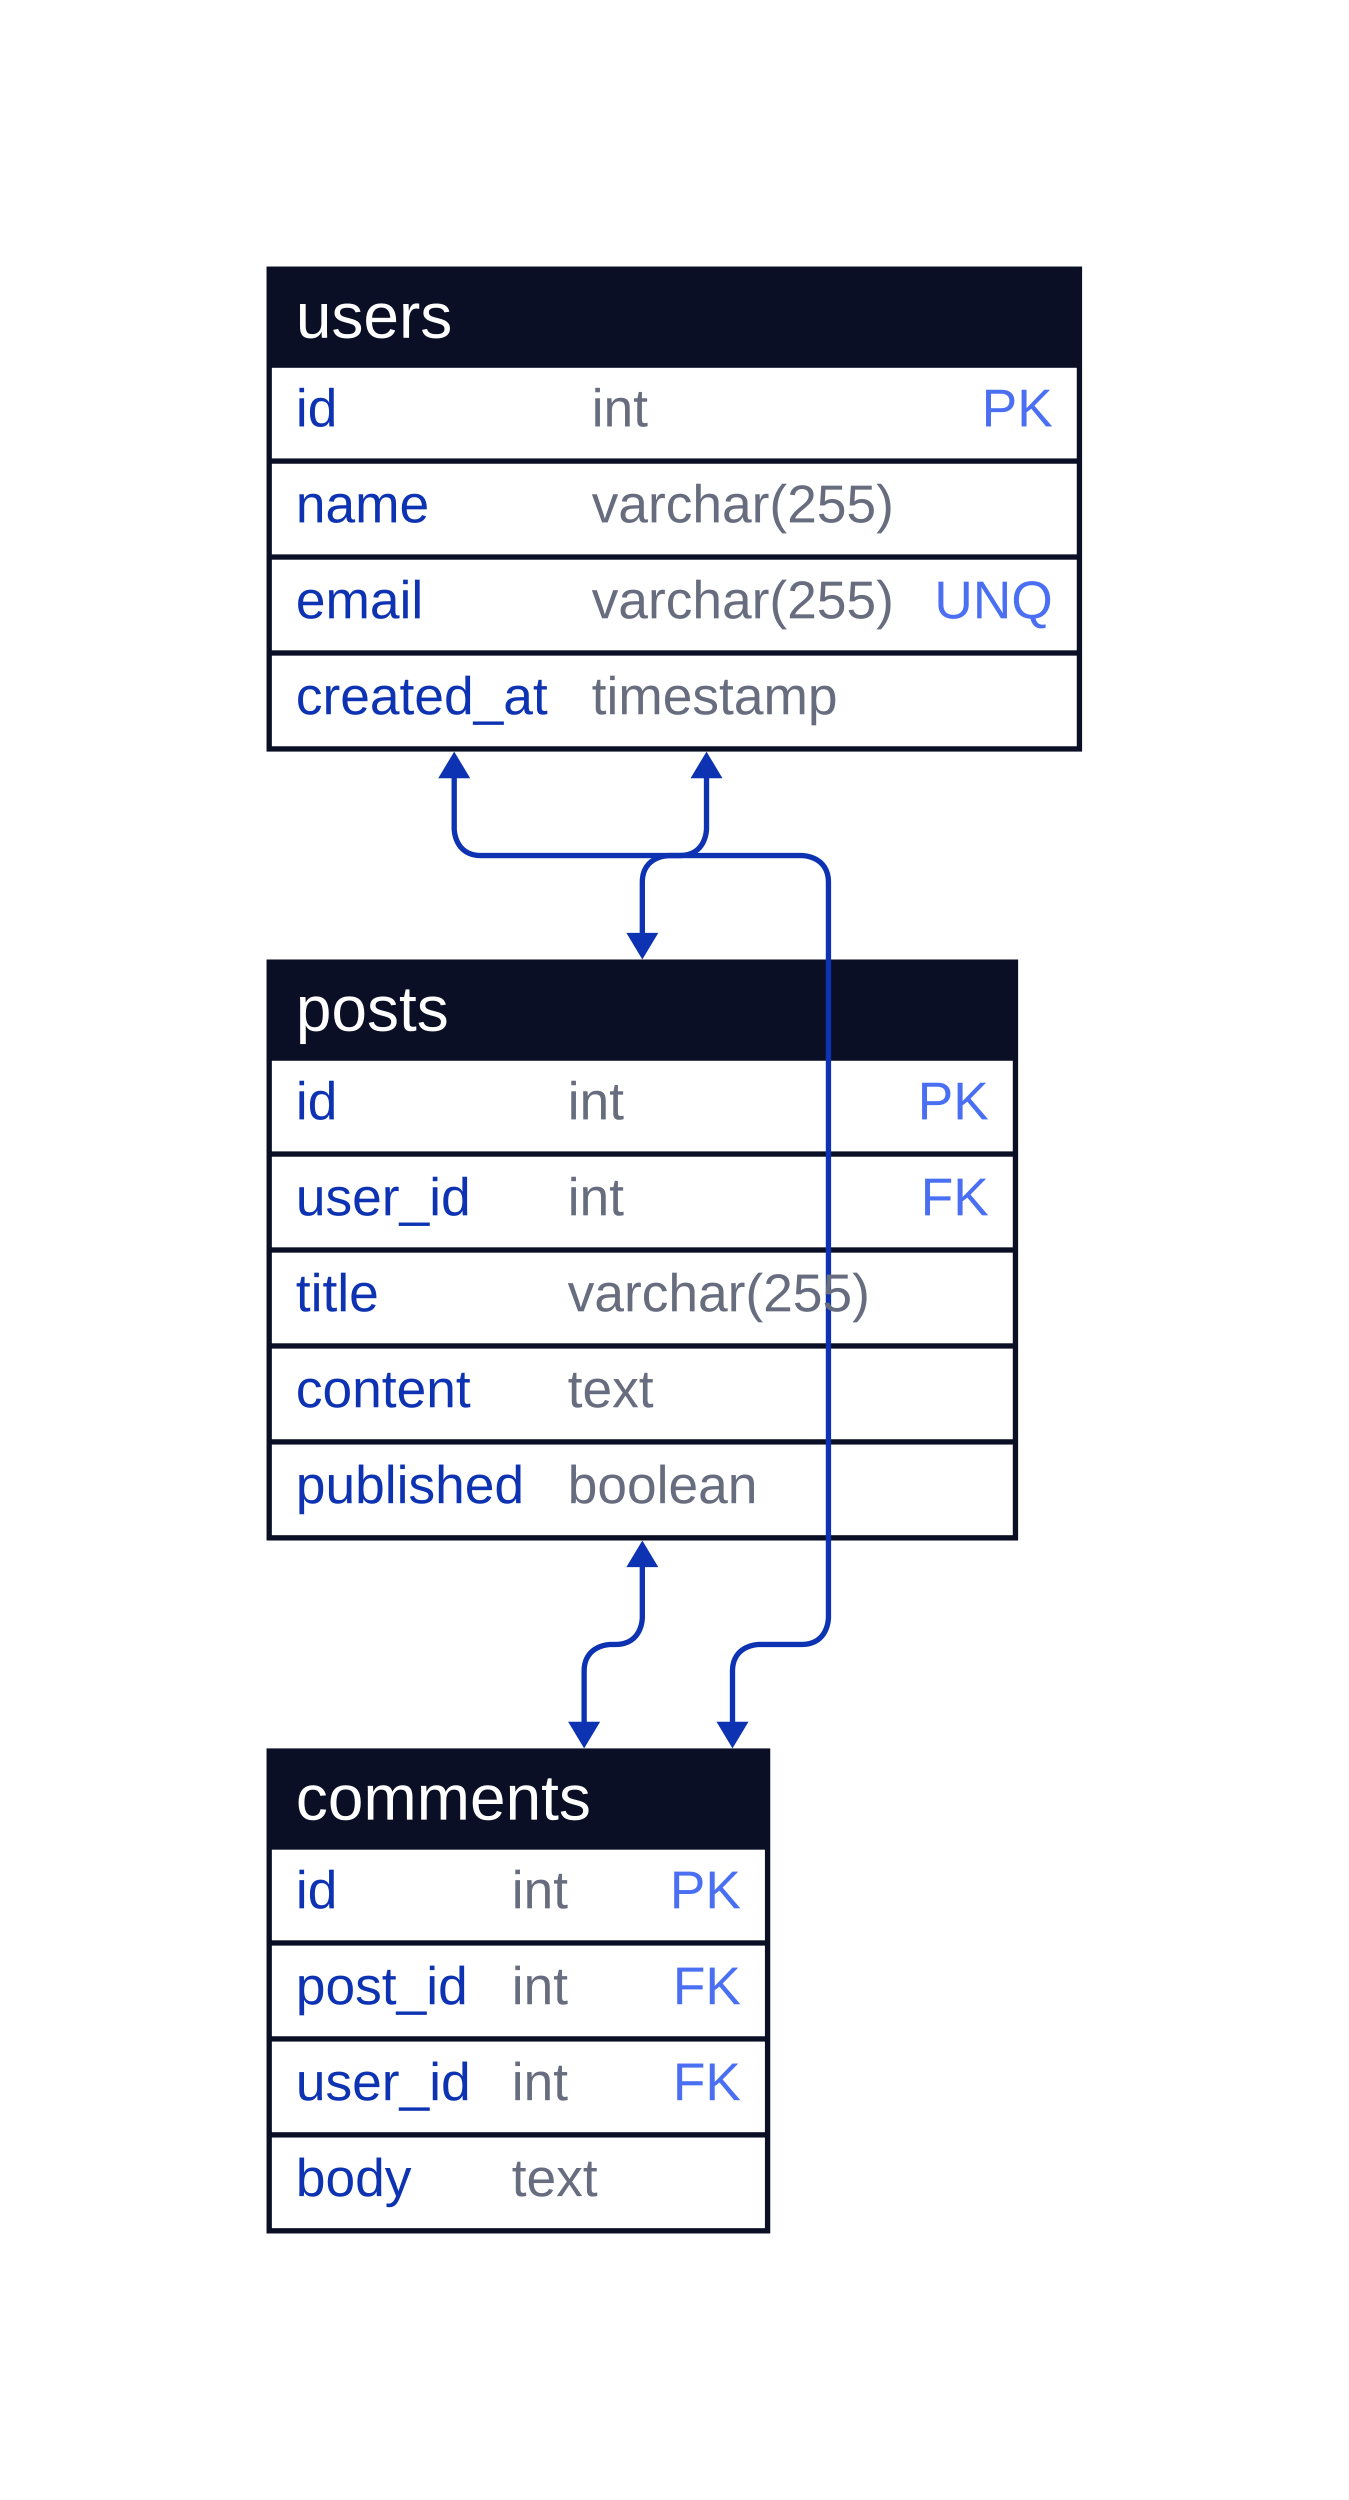
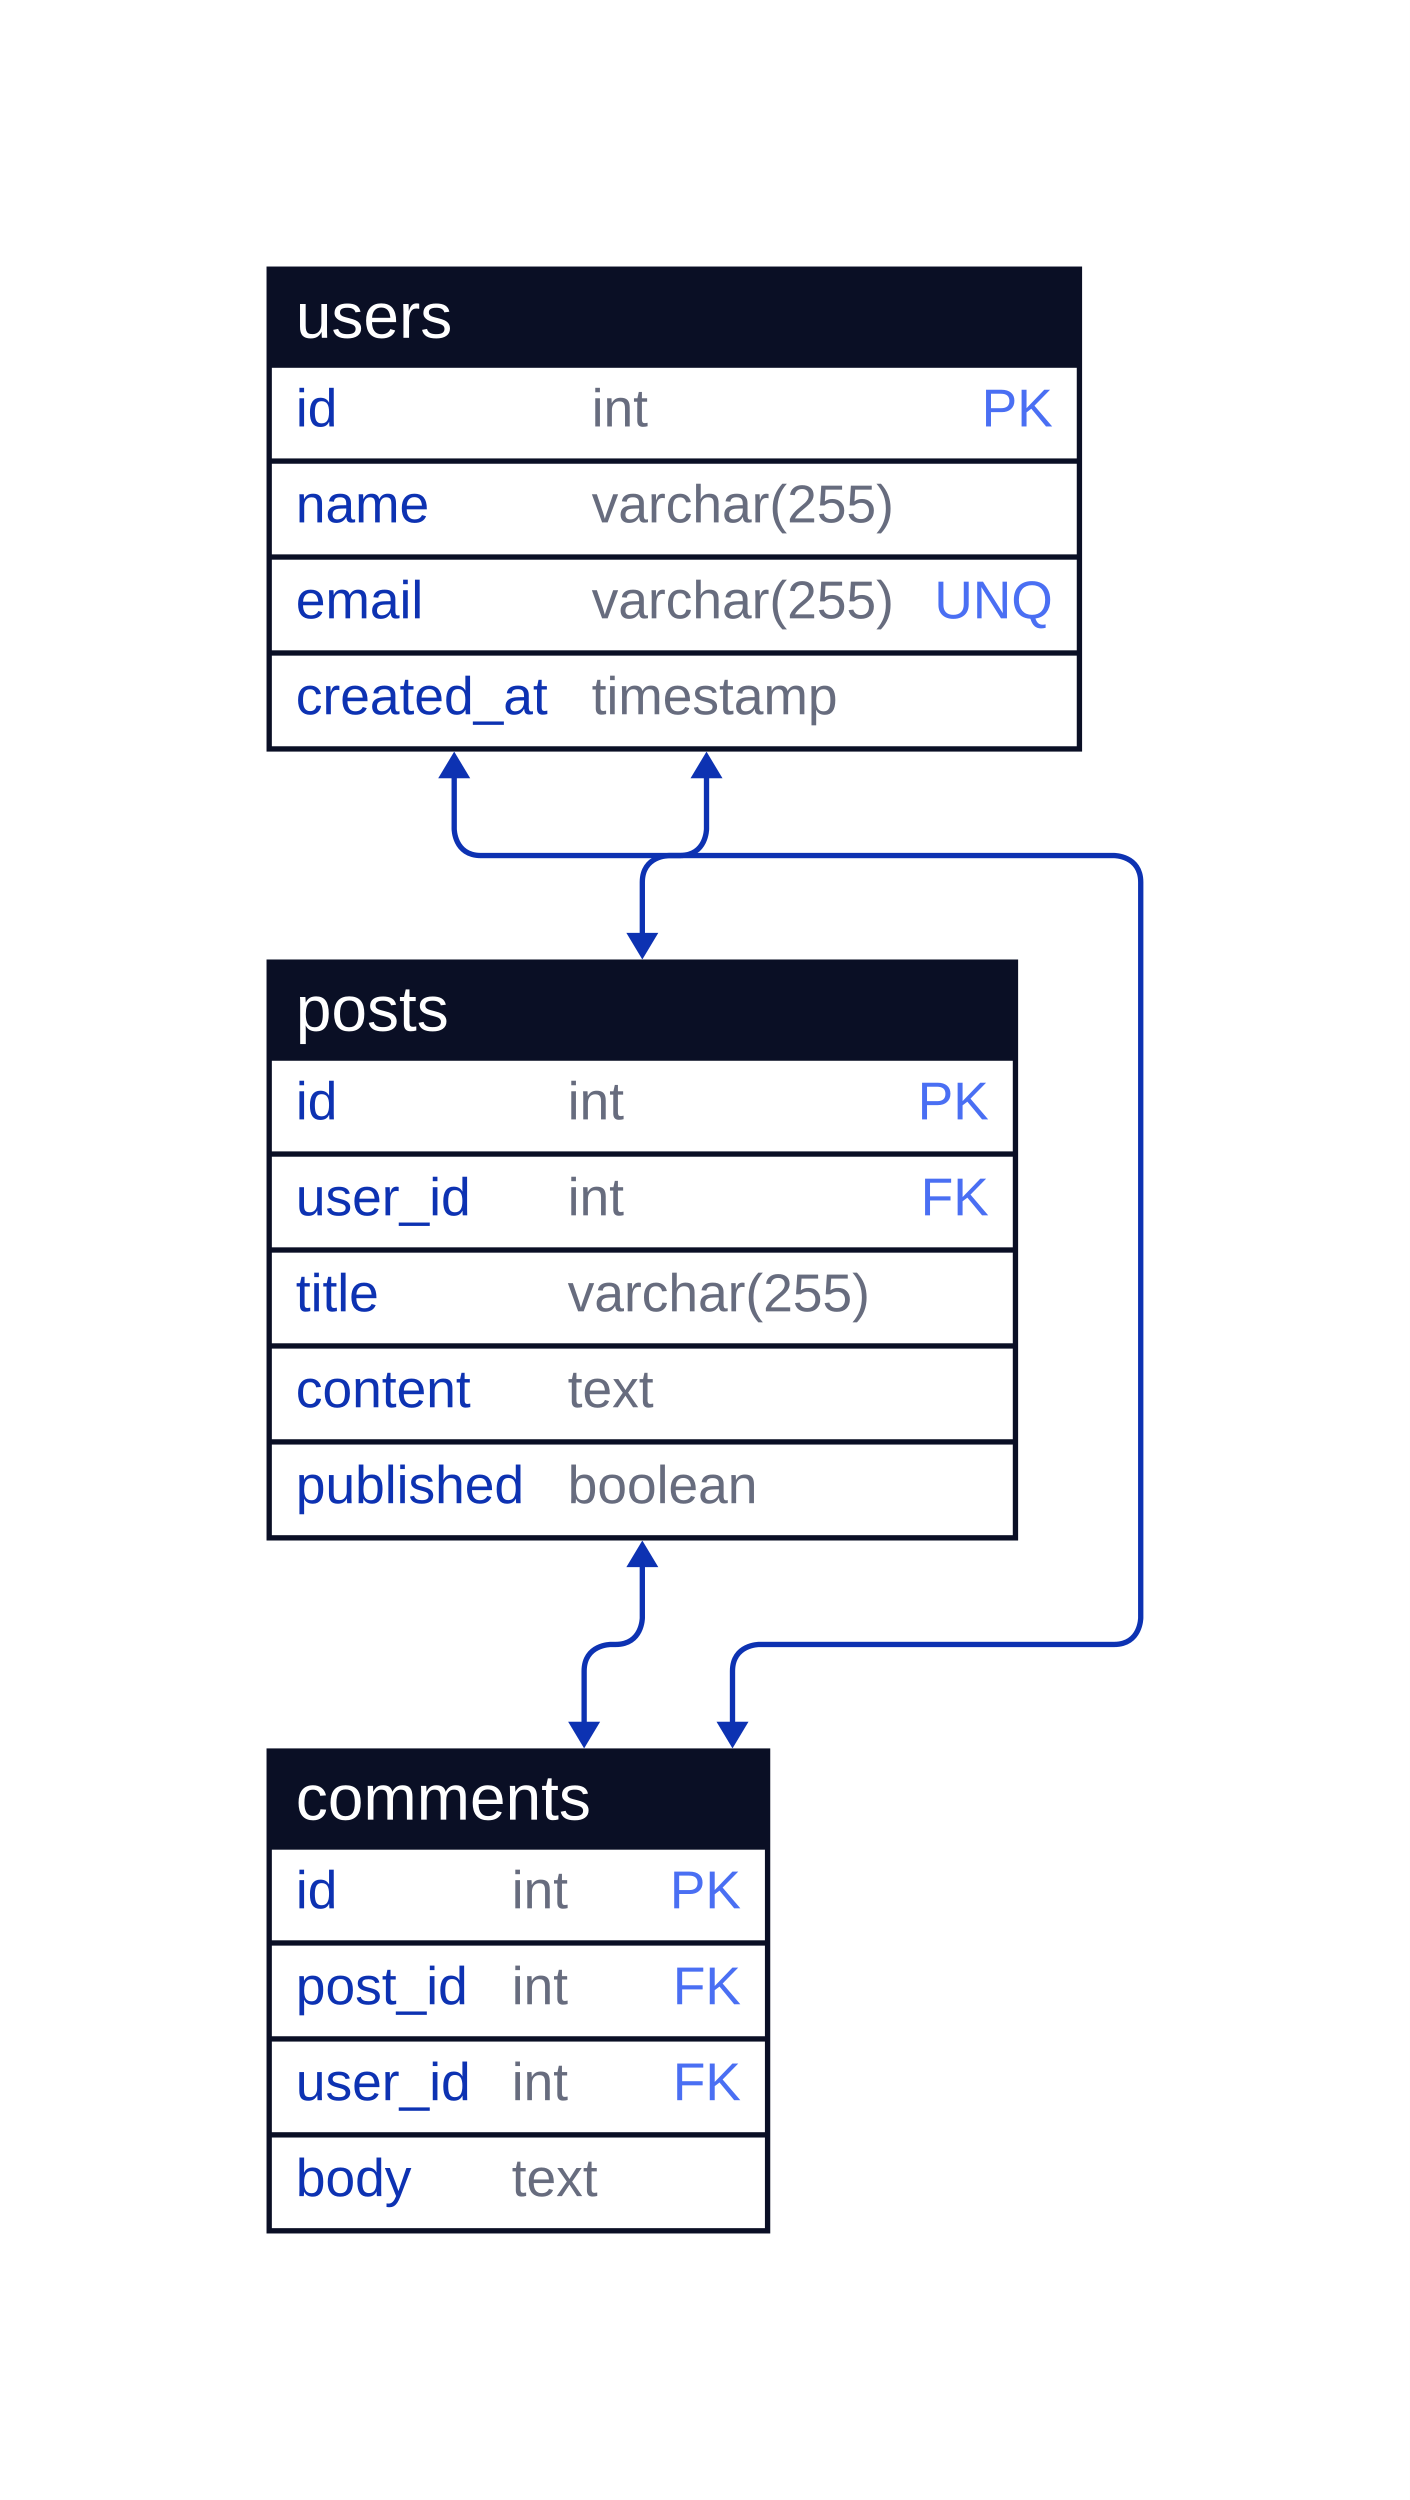
- <svg xmlns="http://www.w3.org/2000/svg" width="506" height="938" viewBox="-101 -101 506 938" data-d2-version="0.2.0" class="d2-1487076318 d2-svg">
+ <svg xmlns="http://www.w3.org/2000/svg" width="529" height="938" viewBox="-101 -101 529 938" data-d2-version="0.2.0" class="d2-1487076318 d2-svg">
  <defs>
-     <mask id="edge-label-mask" maskUnits="userSpaceOnUse" x="-101" y="-101" width="506" height="938">
-       <rect x="-101" y="-101" width="506" height="938" fill="white" />
+     <mask id="edge-label-mask" maskUnits="userSpaceOnUse" x="-101" y="-101" width="529" height="938">
+       <rect x="-101" y="-101" width="529" height="938" fill="white" />
    </mask>
    <marker id="mk-2090524415" markerWidth="10" markerHeight="12" refX="3" refY="6" viewBox="0 0 10 12" orient="auto" markerUnits="userSpaceOnUse">
      <polygon points="10,0 0,6 10,12" fill="#0D32B2" stroke-width="2" />
    </marker>
    <marker id="mk-161592640" markerWidth="10" markerHeight="12" refX="7" refY="6" viewBox="0 0 10 12" orient="auto" markerUnits="userSpaceOnUse">
      <polygon points="0,0 10,6 0,12" fill="#0D32B2" stroke-width="2" />
    </marker>
  </defs>
-   <rect x="-101" y="-101" width="506" height="938" rx="0" fill="#FFFFFF" stroke-width="0" />
+   <rect x="-101" y="-101" width="529" height="938" rx="0" fill="#FFFFFF" stroke-width="0" />
  <g id="base-layer">
    <rect x="0" y="0" width="304" height="180" fill="#FFFFFF" stroke="#0A0F25" stroke-width="2" />
    <rect x="0" y="0" width="304" height="36" fill="#0A0F25" />
    <line x1="0" y1="36" x2="304" y2="36" stroke="#0A0F25" stroke-width="2" />
    <line x1="0" y1="72" x2="304" y2="72" stroke="#0A0F25" stroke-width="2" />
    <line x1="0" y1="108" x2="304" y2="108" stroke="#0A0F25" stroke-width="2" />
    <line x1="0" y1="144" x2="304" y2="144" stroke="#0A0F25" stroke-width="2" />
    <rect x="0" y="260" width="280" height="216" fill="#FFFFFF" stroke="#0A0F25" stroke-width="2" />
    <rect x="0" y="260" width="280" height="36" fill="#0A0F25" />
    <line x1="0" y1="296" x2="280" y2="296" stroke="#0A0F25" stroke-width="2" />
    <line x1="0" y1="332" x2="280" y2="332" stroke="#0A0F25" stroke-width="2" />
    <line x1="0" y1="368" x2="280" y2="368" stroke="#0A0F25" stroke-width="2" />
    <line x1="0" y1="404" x2="280" y2="404" stroke="#0A0F25" stroke-width="2" />
    <line x1="0" y1="440" x2="280" y2="440" stroke="#0A0F25" stroke-width="2" />
    <rect x="0" y="556" width="187" height="180" fill="#FFFFFF" stroke="#0A0F25" stroke-width="2" />
    <rect x="0" y="556" width="187" height="36" fill="#0A0F25" />
    <line x1="0" y1="592" x2="187" y2="592" stroke="#0A0F25" stroke-width="2" />
    <line x1="0" y1="628" x2="187" y2="628" stroke="#0A0F25" stroke-width="2" />
    <line x1="0" y1="664" x2="187" y2="664" stroke="#0A0F25" stroke-width="2" />
    <line x1="0" y1="700" x2="187" y2="700" stroke="#0A0F25" stroke-width="2" />
    <path d="M 164.083 184 L 164.083 210 S 164.083 220 154.083 220 L 150 220 S 140 220 140 230 L 140 256" fill="none" stroke="#0D32B2" stroke-width="2" marker-start="url(#mk-2090524415)" marker-end="url(#mk-161592640)" mask="url(#edge-label-mask)" />
    <path d="M 140 480 L 140 506 S 140 516 130 516 L 128.167 516 S 118.167 516 118.167 526 L 118.167 552" fill="none" stroke="#0D32B2" stroke-width="2" marker-start="url(#mk-2090524415)" marker-end="url(#mk-161592640)" mask="url(#edge-label-mask)" />
-     <path d="M 69.417 184 L 69.417 210 S 69.417 220 79.417 220 L 199.833 220 S 209.833 220 209.833 230 L 209.833 506 S 209.833 516 199.833 516 L 183.833 516 S 173.833 516 173.833 526 L 173.833 552" fill="none" stroke="#0D32B2" stroke-width="2" marker-start="url(#mk-2090524415)" marker-end="url(#mk-161592640)" mask="url(#edge-label-mask)" />
+     <path d="M 69.417 184 L 69.417 210 S 69.417 220 79.417 220 L 317 220 S 327 220 327 230 L 327 506 S 327 516 317 516 L 183.833 516 S 173.833 516 173.833 526 L 173.833 552" fill="none" stroke="#0D32B2" stroke-width="2" marker-start="url(#mk-2090524415)" marker-end="url(#mk-161592640)" mask="url(#edge-label-mask)" />
    <text x="10" y="25.75" text-anchor="start" font-family="Arial, sans-serif" font-size="24" fill="#FFFFFF">users</text>
    <text x="10" y="59" text-anchor="start" font-family="Arial, sans-serif" font-size="20" fill="#0D32B2">id</text>
    <text x="121" y="59" text-anchor="start" font-family="Arial, sans-serif" font-size="20" fill="#676C7E">int</text>
    <text x="294" y="59" text-anchor="end" font-family="Arial, sans-serif" font-size="20" fill="#4A6FF3">PK</text>
    <text x="10" y="95" text-anchor="start" font-family="Arial, sans-serif" font-size="20" fill="#0D32B2">name</text>
    <text x="121" y="95" text-anchor="start" font-family="Arial, sans-serif" font-size="20" fill="#676C7E">varchar(255)</text>
    <text x="10" y="131" text-anchor="start" font-family="Arial, sans-serif" font-size="20" fill="#0D32B2">email</text>
    <text x="121" y="131" text-anchor="start" font-family="Arial, sans-serif" font-size="20" fill="#676C7E">varchar(255)</text>
    <text x="294" y="131" text-anchor="end" font-family="Arial, sans-serif" font-size="20" fill="#4A6FF3">UNQ</text>
    <text x="10" y="167" text-anchor="start" font-family="Arial, sans-serif" font-size="20" fill="#0D32B2">created_at</text>
    <text x="121" y="167" text-anchor="start" font-family="Arial, sans-serif" font-size="20" fill="#676C7E">timestamp</text>
    <text x="10" y="285.75" text-anchor="start" font-family="Arial, sans-serif" font-size="24" fill="#FFFFFF">posts</text>
    <text x="10" y="319" text-anchor="start" font-family="Arial, sans-serif" font-size="20" fill="#0D32B2">id</text>
    <text x="112" y="319" text-anchor="start" font-family="Arial, sans-serif" font-size="20" fill="#676C7E">int</text>
    <text x="270" y="319" text-anchor="end" font-family="Arial, sans-serif" font-size="20" fill="#4A6FF3">PK</text>
    <text x="10" y="355" text-anchor="start" font-family="Arial, sans-serif" font-size="20" fill="#0D32B2">user_id</text>
    <text x="112" y="355" text-anchor="start" font-family="Arial, sans-serif" font-size="20" fill="#676C7E">int</text>
    <text x="270" y="355" text-anchor="end" font-family="Arial, sans-serif" font-size="20" fill="#4A6FF3">FK</text>
    <text x="10" y="391" text-anchor="start" font-family="Arial, sans-serif" font-size="20" fill="#0D32B2">title</text>
    <text x="112" y="391" text-anchor="start" font-family="Arial, sans-serif" font-size="20" fill="#676C7E">varchar(255)</text>
    <text x="10" y="427" text-anchor="start" font-family="Arial, sans-serif" font-size="20" fill="#0D32B2">content</text>
    <text x="112" y="427" text-anchor="start" font-family="Arial, sans-serif" font-size="20" fill="#676C7E">text</text>
    <text x="10" y="463" text-anchor="start" font-family="Arial, sans-serif" font-size="20" fill="#0D32B2">published</text>
    <text x="112" y="463" text-anchor="start" font-family="Arial, sans-serif" font-size="20" fill="#676C7E">boolean</text>
    <text x="10" y="581.75" text-anchor="start" font-family="Arial, sans-serif" font-size="24" fill="#FFFFFF">comments</text>
    <text x="10" y="615" text-anchor="start" font-family="Arial, sans-serif" font-size="20" fill="#0D32B2">id</text>
    <text x="91" y="615" text-anchor="start" font-family="Arial, sans-serif" font-size="20" fill="#676C7E">int</text>
    <text x="177" y="615" text-anchor="end" font-family="Arial, sans-serif" font-size="20" fill="#4A6FF3">PK</text>
    <text x="10" y="651" text-anchor="start" font-family="Arial, sans-serif" font-size="20" fill="#0D32B2">post_id</text>
    <text x="91" y="651" text-anchor="start" font-family="Arial, sans-serif" font-size="20" fill="#676C7E">int</text>
    <text x="177" y="651" text-anchor="end" font-family="Arial, sans-serif" font-size="20" fill="#4A6FF3">FK</text>
    <text x="10" y="687" text-anchor="start" font-family="Arial, sans-serif" font-size="20" fill="#0D32B2">user_id</text>
    <text x="91" y="687" text-anchor="start" font-family="Arial, sans-serif" font-size="20" fill="#676C7E">int</text>
    <text x="177" y="687" text-anchor="end" font-family="Arial, sans-serif" font-size="20" fill="#4A6FF3">FK</text>
    <text x="10" y="723" text-anchor="start" font-family="Arial, sans-serif" font-size="20" fill="#0D32B2">body</text>
    <text x="91" y="723" text-anchor="start" font-family="Arial, sans-serif" font-size="20" fill="#676C7E">text</text>
  </g>
</svg>
